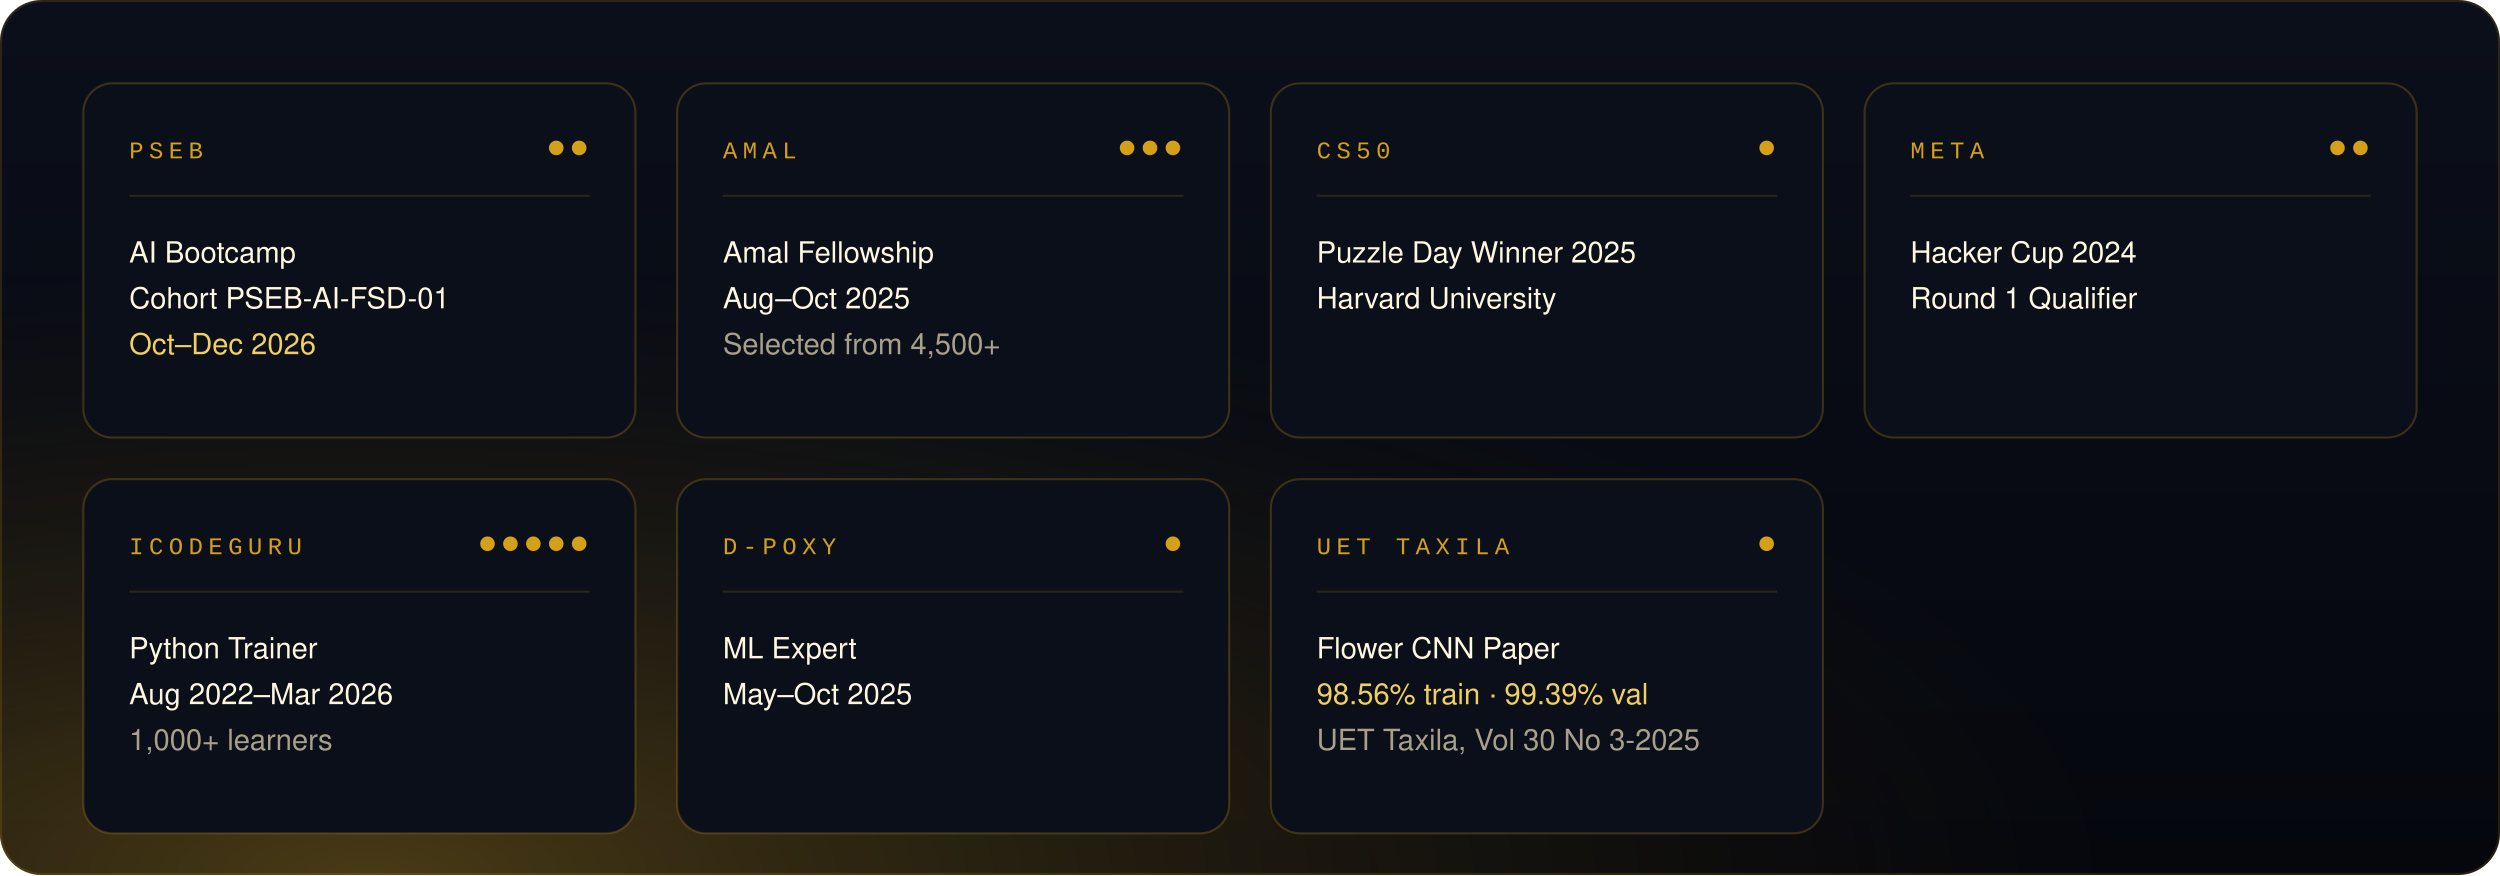
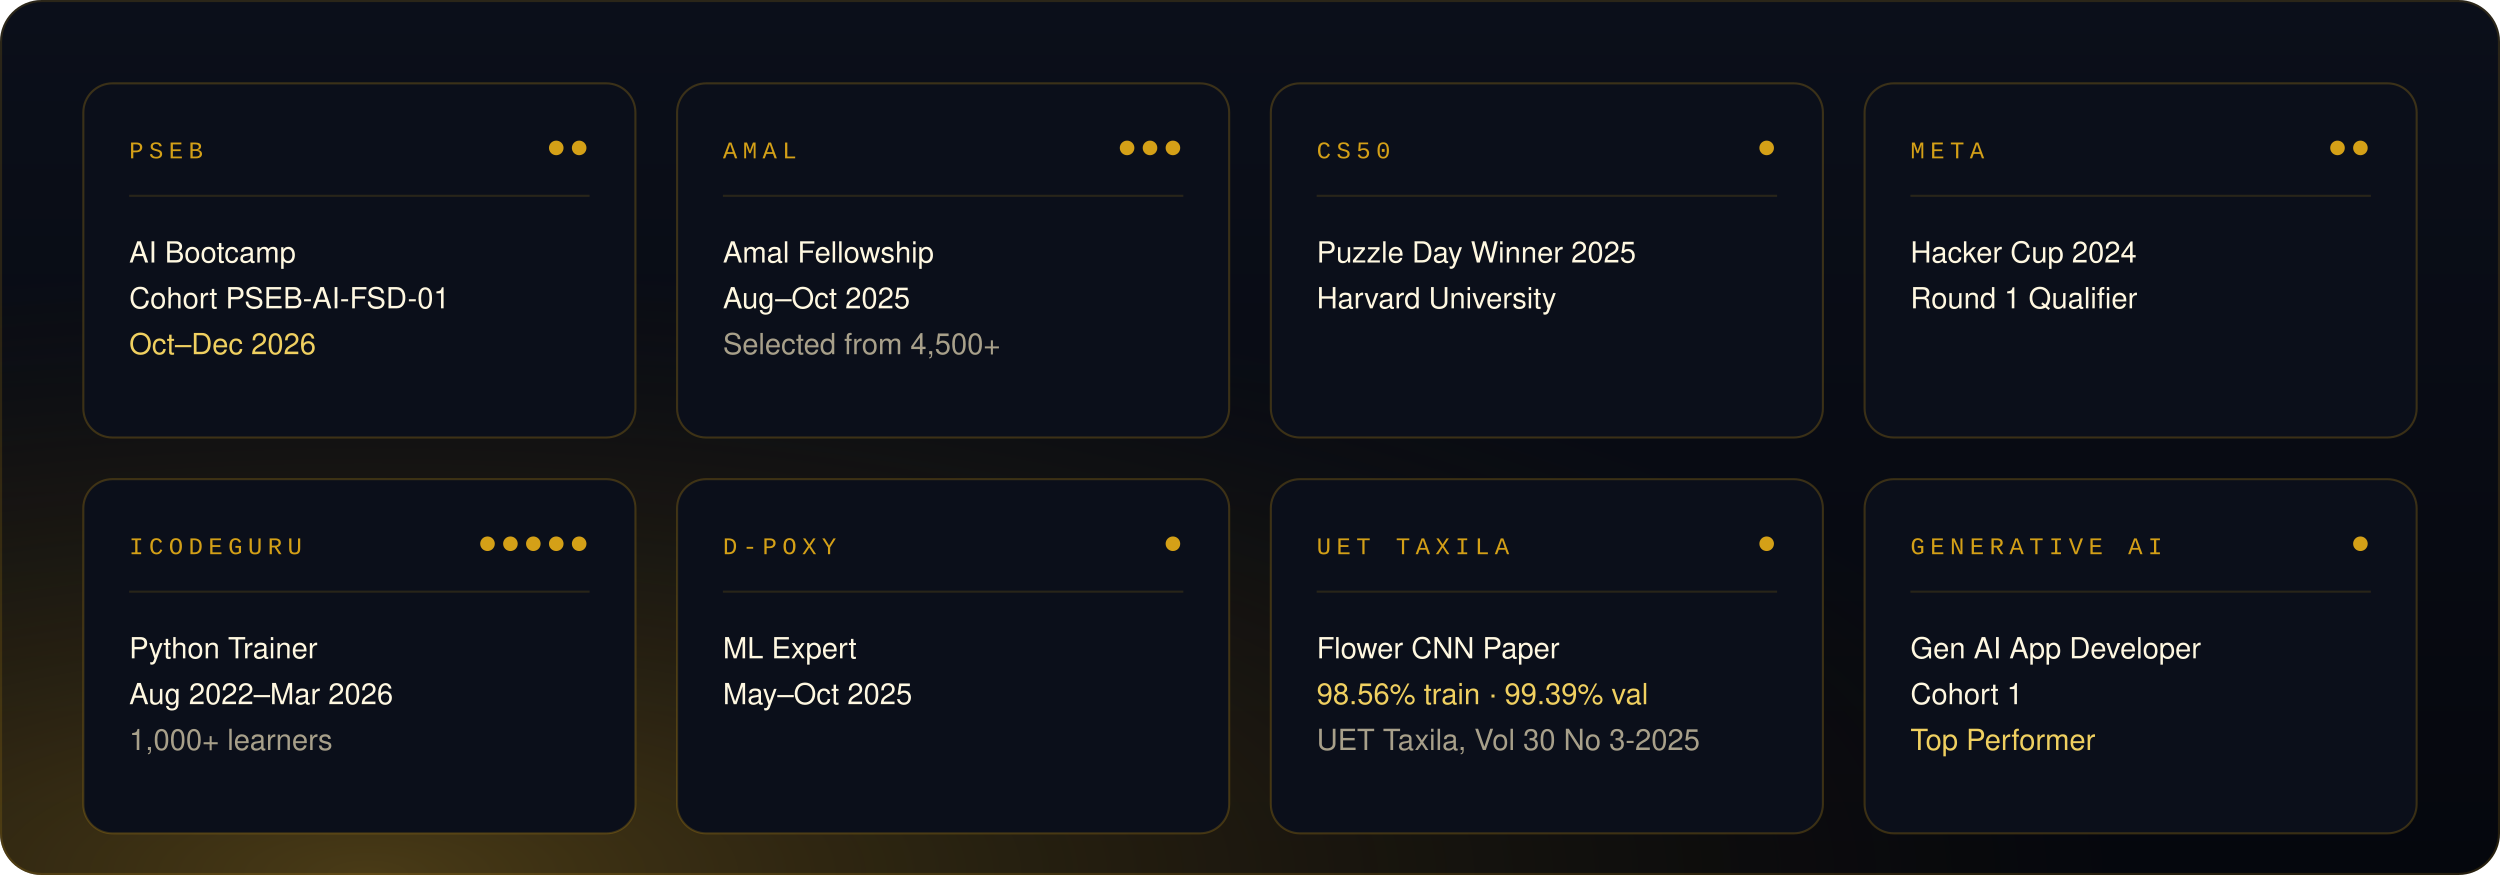
<svg xmlns="http://www.w3.org/2000/svg" viewBox="0 0 1200 420" width="1200" height="420" role="img" aria-labelledby="ce-t ce-d">
  <defs>
    <linearGradient id="ce-bg" x1="0" y1="0" x2="0" y2="1">
      <stop offset="0" stop-color="#0B0F1A" />
      <stop offset="1" stop-color="#05070D" />
    </linearGradient>
    <radialGradient id="ce-glow" cx="15%" cy="100%" r="70%">
      <stop offset="0" stop-color="#8C6D1F" stop-opacity=".5" />
      <stop offset="1" stop-color="#3A2A05" stop-opacity="0" />
    </radialGradient>
    <linearGradient id="ce-edge" x1="0" y1="0" x2="1" y2="1">
      <stop offset="0" stop-color="#FFF8E1" />
      <stop offset=".5" stop-color="#F0D060" />
      <stop offset="1" stop-color="#D4A017" stop-opacity="0" />
    </linearGradient>
  </defs>
  <style>
    .ce-serif { font-family: Georgia, "Iowan Old Style", "Palatino Linotype", "Times New Roman", serif; }
    .ce-mono { font-family: ui-monospace, SFMono-Regular, Menlo, Consolas, "Liberation Mono", monospace; }
    .ce-sans { font-family: -apple-system, BlinkMacSystemFont, "Segoe UI", Helvetica, Arial, sans-serif; }
    .ce-tile { animation: ce-in 1s cubic-bezier(.34,1.3,.64,1) both; }
    .ce-edge { stroke-dasharray: 870; stroke-dashoffset: 870; animation: ce-edge 6s cubic-bezier(.65,0,.35,1) infinite; }
    @keyframes ce-in { from { opacity: 0; transform: translateY(18px) scale(.97); } to { opacity: 1; transform: none; } }
    @keyframes ce-edge { 0% { stroke-dashoffset: 870; opacity: 1; } 40% { stroke-dashoffset: 0; opacity: 1; } 60%, 100% { stroke-dashoffset: 0; opacity: 0; } }
    @media (prefers-reduced-motion: reduce) { .ce-tile { animation: none; } .ce-edge { display: none; } }
  </style>
  <rect width="1200" height="420" rx="20" fill="url(#ce-bg)" />
  <rect width="1200" height="420" rx="20" fill="url(#ce-glow)" />
  <rect x=".5" y=".5" width="1199" height="419" rx="19.5" fill="none" stroke="#D4A017" stroke-opacity=".16" />
  <g class="ce-tile" style="animation-delay:0.20s">
    <g transform="translate(40 40)">
      <rect width="265" height="170" rx="14" fill="#0B0F1A" stroke="#D4A017" stroke-opacity=".24" />
      <rect width="265" height="170" rx="14" fill="none" stroke="url(#ce-edge)" stroke-width="1.2" class="ce-edge" style="animation-delay:2.00s" />
      <text class="ce-mono" x="22" y="36" font-size="11.5" letter-spacing="2.6" fill="#D4A017">PSEB</text>
      <circle cx="238" cy="31" r="3.5" fill="#D4A017" />
      <circle cx="227" cy="31" r="3.5" fill="#D4A017" />
      <line x1="22" y1="54" x2="243" y2="54" stroke="#D4A017" stroke-opacity=".15" />
      <text class="ce-sans" x="22" y="86" font-size="14" fill="#FFF8E1">AI Bootcamp</text>
      <text class="ce-sans" x="22" y="108" font-size="14" fill="#FFF8E1">Cohort PSEB-AI-FSD-01</text>
      <text class="ce-sans" x="22" y="130" font-size="14" fill="#F0D060">Oct–Dec 2026</text>
    </g>
  </g>
  <g class="ce-tile" style="animation-delay:0.32s">
    <g transform="translate(325 40)">
      <rect width="265" height="170" rx="14" fill="#0B0F1A" stroke="#D4A017" stroke-opacity=".24" />
      <rect width="265" height="170" rx="14" fill="none" stroke="url(#ce-edge)" stroke-width="1.2" class="ce-edge" style="animation-delay:2.35s" />
      <text class="ce-mono" x="22" y="36" font-size="11.5" letter-spacing="2.6" fill="#D4A017">AMAL</text>
      <circle cx="238" cy="31" r="3.5" fill="#D4A017" />
      <circle cx="227" cy="31" r="3.5" fill="#D4A017" />
      <circle cx="216" cy="31" r="3.5" fill="#D4A017" />
      <line x1="22" y1="54" x2="243" y2="54" stroke="#D4A017" stroke-opacity=".15" />
      <text class="ce-sans" x="22" y="86" font-size="14" fill="#FFF8E1">Amal Fellowship</text>
      <text class="ce-sans" x="22" y="108" font-size="14" fill="#FFF8E1">Aug–Oct 2025</text>
      <text class="ce-sans" x="22" y="130" font-size="14" fill="#A8A08A">Selected from 4,500+</text>
    </g>
  </g>
  <g class="ce-tile" style="animation-delay:0.44s">
    <g transform="translate(610 40)">
      <rect width="265" height="170" rx="14" fill="#0B0F1A" stroke="#D4A017" stroke-opacity=".24" />
      <rect width="265" height="170" rx="14" fill="none" stroke="url(#ce-edge)" stroke-width="1.2" class="ce-edge" style="animation-delay:2.70s" />
      <text class="ce-mono" x="22" y="36" font-size="11.5" letter-spacing="2.6" fill="#D4A017">CS50</text>
      <circle cx="238" cy="31" r="3.5" fill="#D4A017" />
      <line x1="22" y1="54" x2="243" y2="54" stroke="#D4A017" stroke-opacity=".15" />
      <text class="ce-sans" x="22" y="86" font-size="14" fill="#FFF8E1">Puzzle Day Winner 2025</text>
      <text class="ce-sans" x="22" y="108" font-size="14" fill="#FFF8E1">Harvard University</text>
    </g>
  </g>
  <g class="ce-tile" style="animation-delay:0.56s">
    <g transform="translate(895 40)">
      <rect width="265" height="170" rx="14" fill="#0B0F1A" stroke="#D4A017" stroke-opacity=".24" />
      <rect width="265" height="170" rx="14" fill="none" stroke="url(#ce-edge)" stroke-width="1.2" class="ce-edge" style="animation-delay:3.05s" />
      <text class="ce-mono" x="22" y="36" font-size="11.5" letter-spacing="2.6" fill="#D4A017">META</text>
      <circle cx="238" cy="31" r="3.5" fill="#D4A017" />
      <circle cx="227" cy="31" r="3.5" fill="#D4A017" />
      <line x1="22" y1="54" x2="243" y2="54" stroke="#D4A017" stroke-opacity=".15" />
      <text class="ce-sans" x="22" y="86" font-size="14" fill="#FFF8E1">Hacker Cup 2024</text>
      <text class="ce-sans" x="22" y="108" font-size="14" fill="#FFF8E1">Round 1 Qualifier</text>
    </g>
  </g>
  <g class="ce-tile" style="animation-delay:0.68s">
    <g transform="translate(40 230)">
      <rect width="265" height="170" rx="14" fill="#0B0F1A" stroke="#D4A017" stroke-opacity=".24" />
      <rect width="265" height="170" rx="14" fill="none" stroke="url(#ce-edge)" stroke-width="1.2" class="ce-edge" style="animation-delay:3.40s" />
      <text class="ce-mono" x="22" y="36" font-size="11.5" letter-spacing="2.6" fill="#D4A017">ICODEGURU</text>
      <circle cx="238" cy="31" r="3.5" fill="#D4A017" />
      <circle cx="227" cy="31" r="3.5" fill="#D4A017" />
      <circle cx="216" cy="31" r="3.5" fill="#D4A017" />
      <circle cx="205" cy="31" r="3.5" fill="#D4A017" />
      <circle cx="194" cy="31" r="3.5" fill="#D4A017" />
      <line x1="22" y1="54" x2="243" y2="54" stroke="#D4A017" stroke-opacity=".15" />
      <text class="ce-sans" x="22" y="86" font-size="14" fill="#FFF8E1">Python Trainer</text>
      <text class="ce-sans" x="22" y="108" font-size="14" fill="#FFF8E1">Aug 2022–Mar 2026</text>
      <text class="ce-sans" x="22" y="130" font-size="14" fill="#A8A08A">1,000+ learners</text>
    </g>
  </g>
  <g class="ce-tile" style="animation-delay:0.80s">
    <g transform="translate(325 230)">
      <rect width="265" height="170" rx="14" fill="#0B0F1A" stroke="#D4A017" stroke-opacity=".24" />
      <rect width="265" height="170" rx="14" fill="none" stroke="url(#ce-edge)" stroke-width="1.2" class="ce-edge" style="animation-delay:3.75s" />
      <text class="ce-mono" x="22" y="36" font-size="11.5" letter-spacing="2.6" fill="#D4A017">D-POXY</text>
      <circle cx="238" cy="31" r="3.5" fill="#D4A017" />
      <line x1="22" y1="54" x2="243" y2="54" stroke="#D4A017" stroke-opacity=".15" />
      <text class="ce-sans" x="22" y="86" font-size="14" fill="#FFF8E1">ML Expert</text>
      <text class="ce-sans" x="22" y="108" font-size="14" fill="#FFF8E1">May–Oct 2025</text>
    </g>
  </g>
  <g class="ce-tile" style="animation-delay:0.92s">
    <g transform="translate(610 230)">
      <rect width="265" height="170" rx="14" fill="#0B0F1A" stroke="#D4A017" stroke-opacity=".24" />
      <rect width="265" height="170" rx="14" fill="none" stroke="url(#ce-edge)" stroke-width="1.2" class="ce-edge" style="animation-delay:4.10s" />
      <text class="ce-mono" x="22" y="36" font-size="11.5" letter-spacing="2.6" fill="#D4A017">UET TAXILA</text>
      <circle cx="238" cy="31" r="3.5" fill="#D4A017" />
      <line x1="22" y1="54" x2="243" y2="54" stroke="#D4A017" stroke-opacity=".15" />
      <text class="ce-sans" x="22" y="86" font-size="14" fill="#FFF8E1">Flower CNN Paper</text>
      <text class="ce-sans" x="22" y="108" font-size="14" fill="#F0D060">98.56% train · 99.39% val</text>
      <text class="ce-sans" x="22" y="130" font-size="14" fill="#A8A08A">UET Taxila, Vol 30 No 3-2025</text>
    </g>
  </g>
+   <g class="ce-tile" style="animation-delay:1.04s">
+     <g transform="translate(895 230)">
+       <rect width="265" height="170" rx="14" fill="#0B0F1A" stroke="#D4A017" stroke-opacity=".24" />
+       <rect width="265" height="170" rx="14" fill="none" stroke="url(#ce-edge)" stroke-width="1.2" class="ce-edge" style="animation-delay:4.45s" />
+       <text class="ce-mono" x="22" y="36" font-size="11.5" letter-spacing="2.6" fill="#D4A017">GENERATIVE AI</text>
+       <circle cx="238" cy="31" r="3.5" fill="#D4A017" />
+       <line x1="22" y1="54" x2="243" y2="54" stroke="#D4A017" stroke-opacity=".15" />
+       <text class="ce-sans" x="22" y="86" font-size="14" fill="#FFF8E1">Gen AI App Developer</text>
+       <text class="ce-sans" x="22" y="108" font-size="14" fill="#FFF8E1">Cohort 1</text>
+       <text class="ce-sans" x="22" y="130" font-size="14" fill="#F0D060">Top Performer</text>
+     </g>
+   </g>
</svg>
